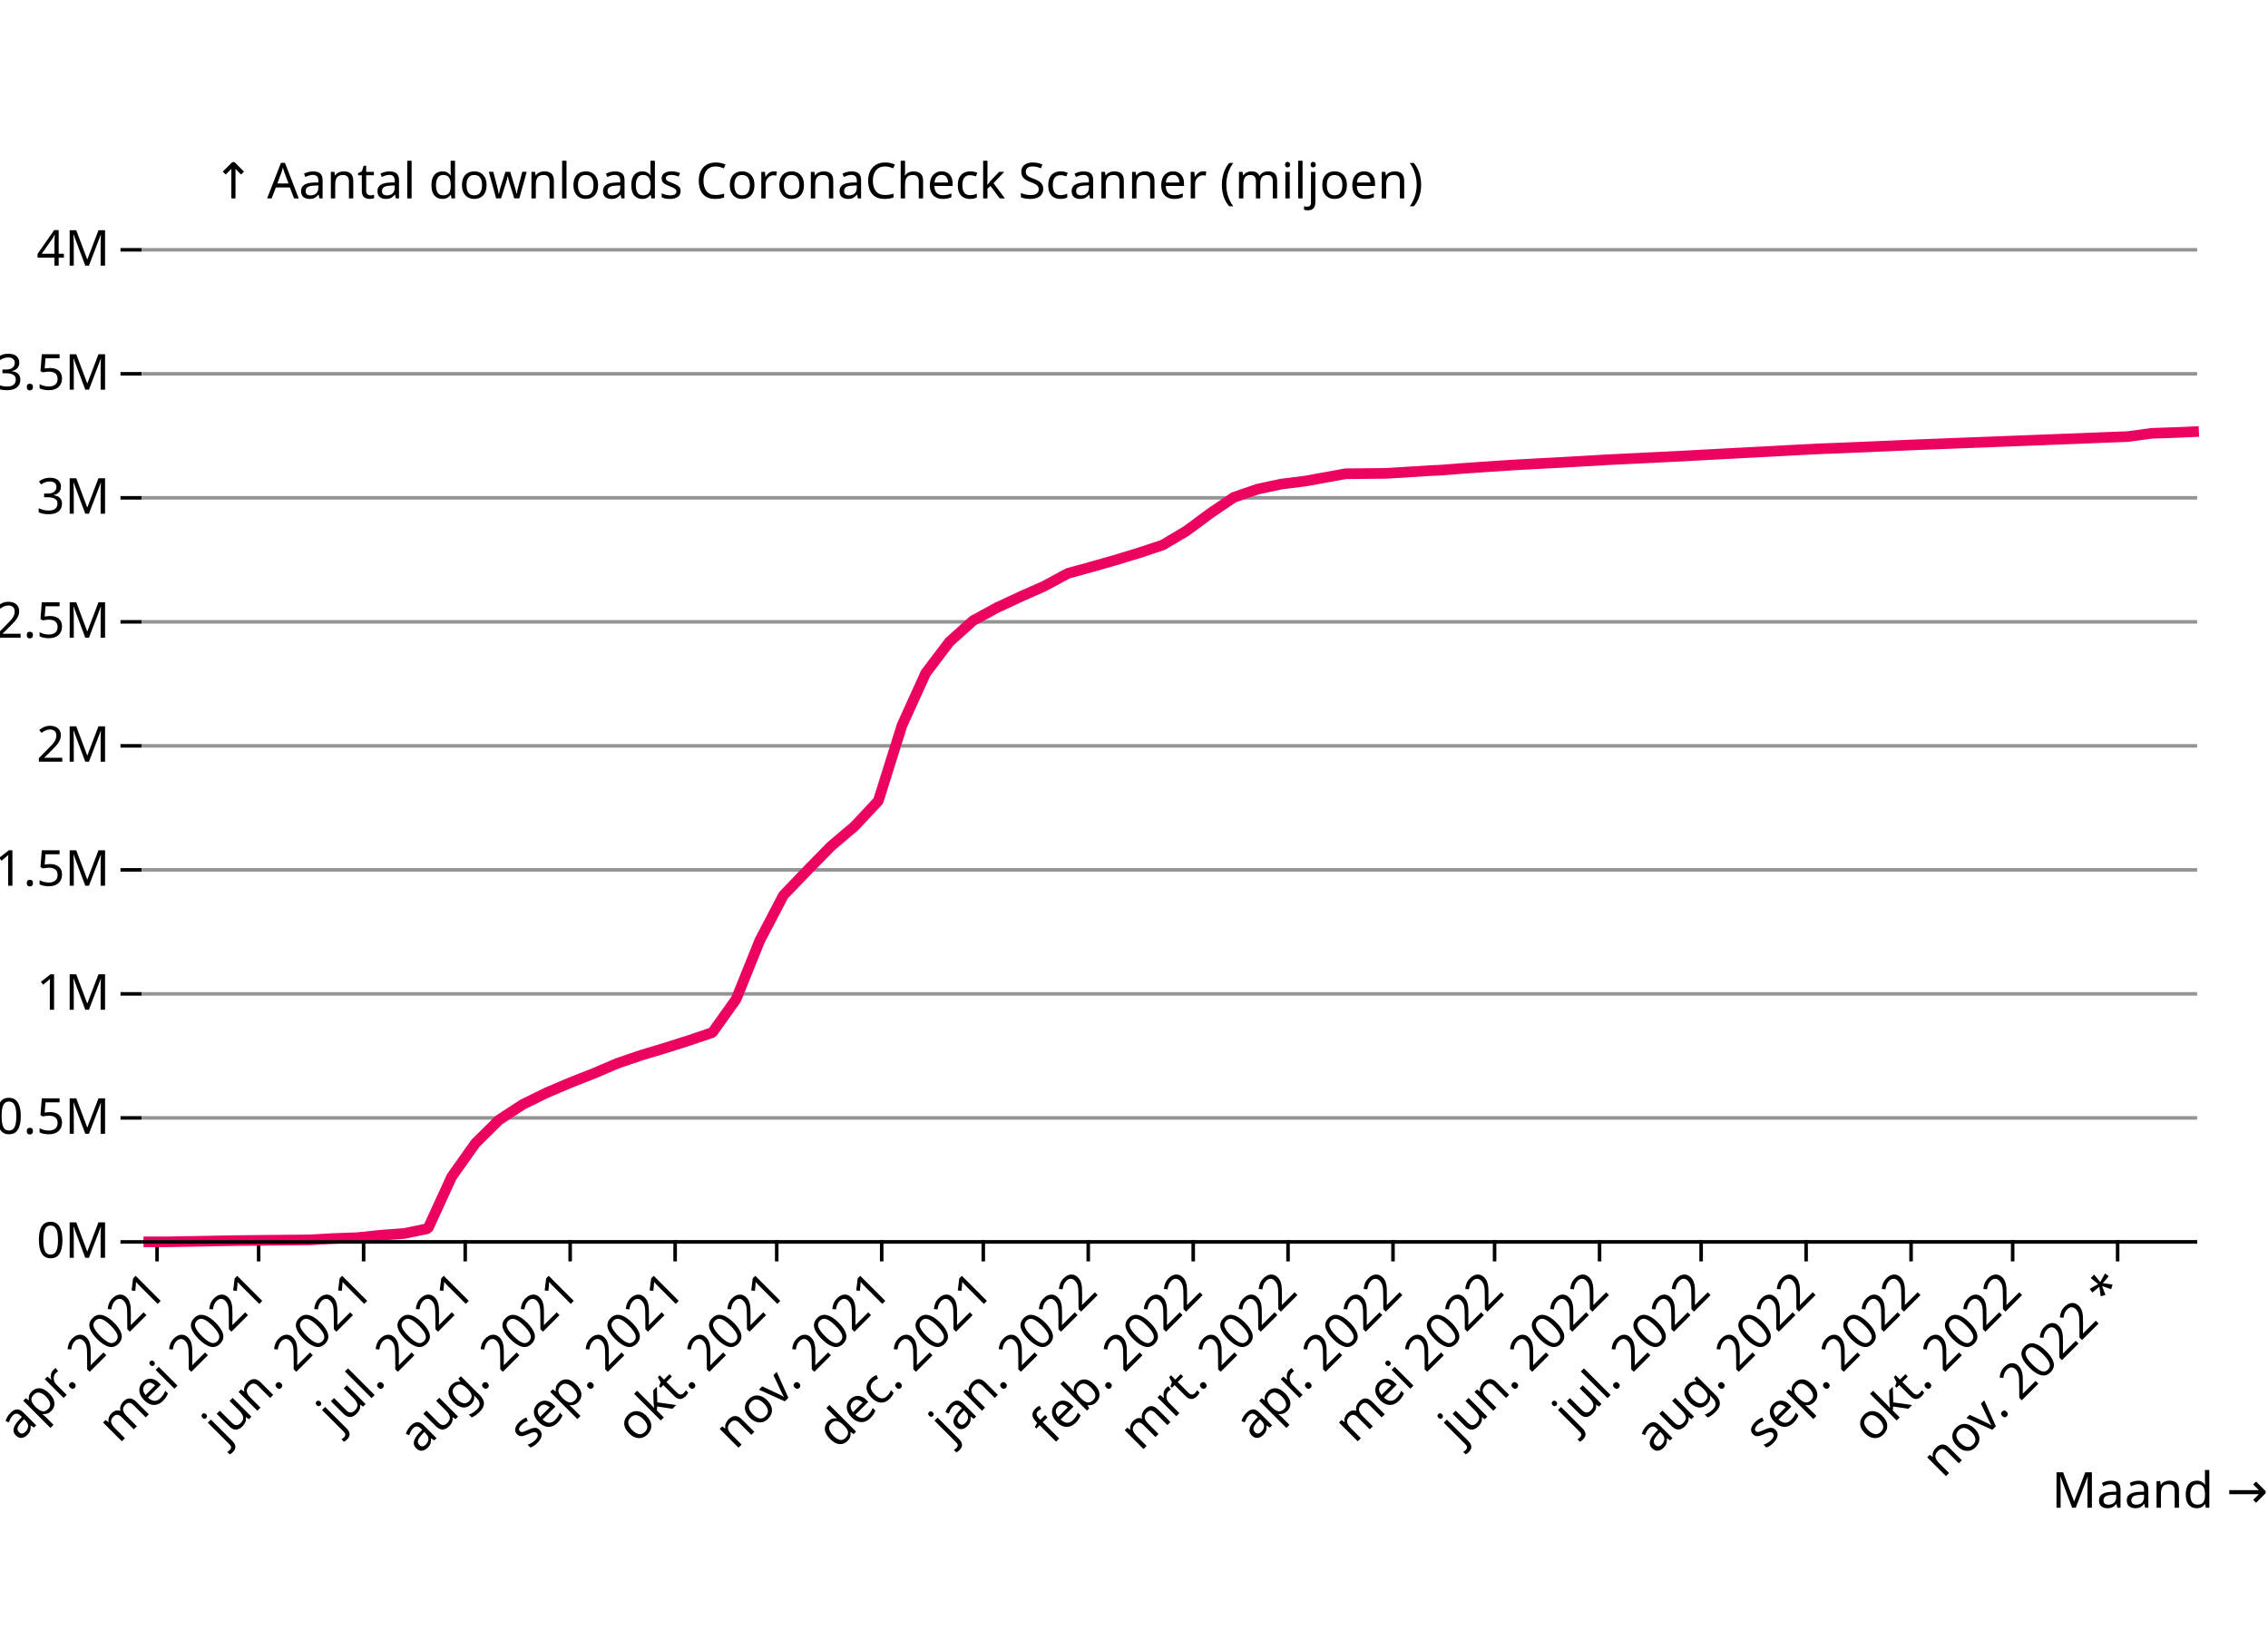
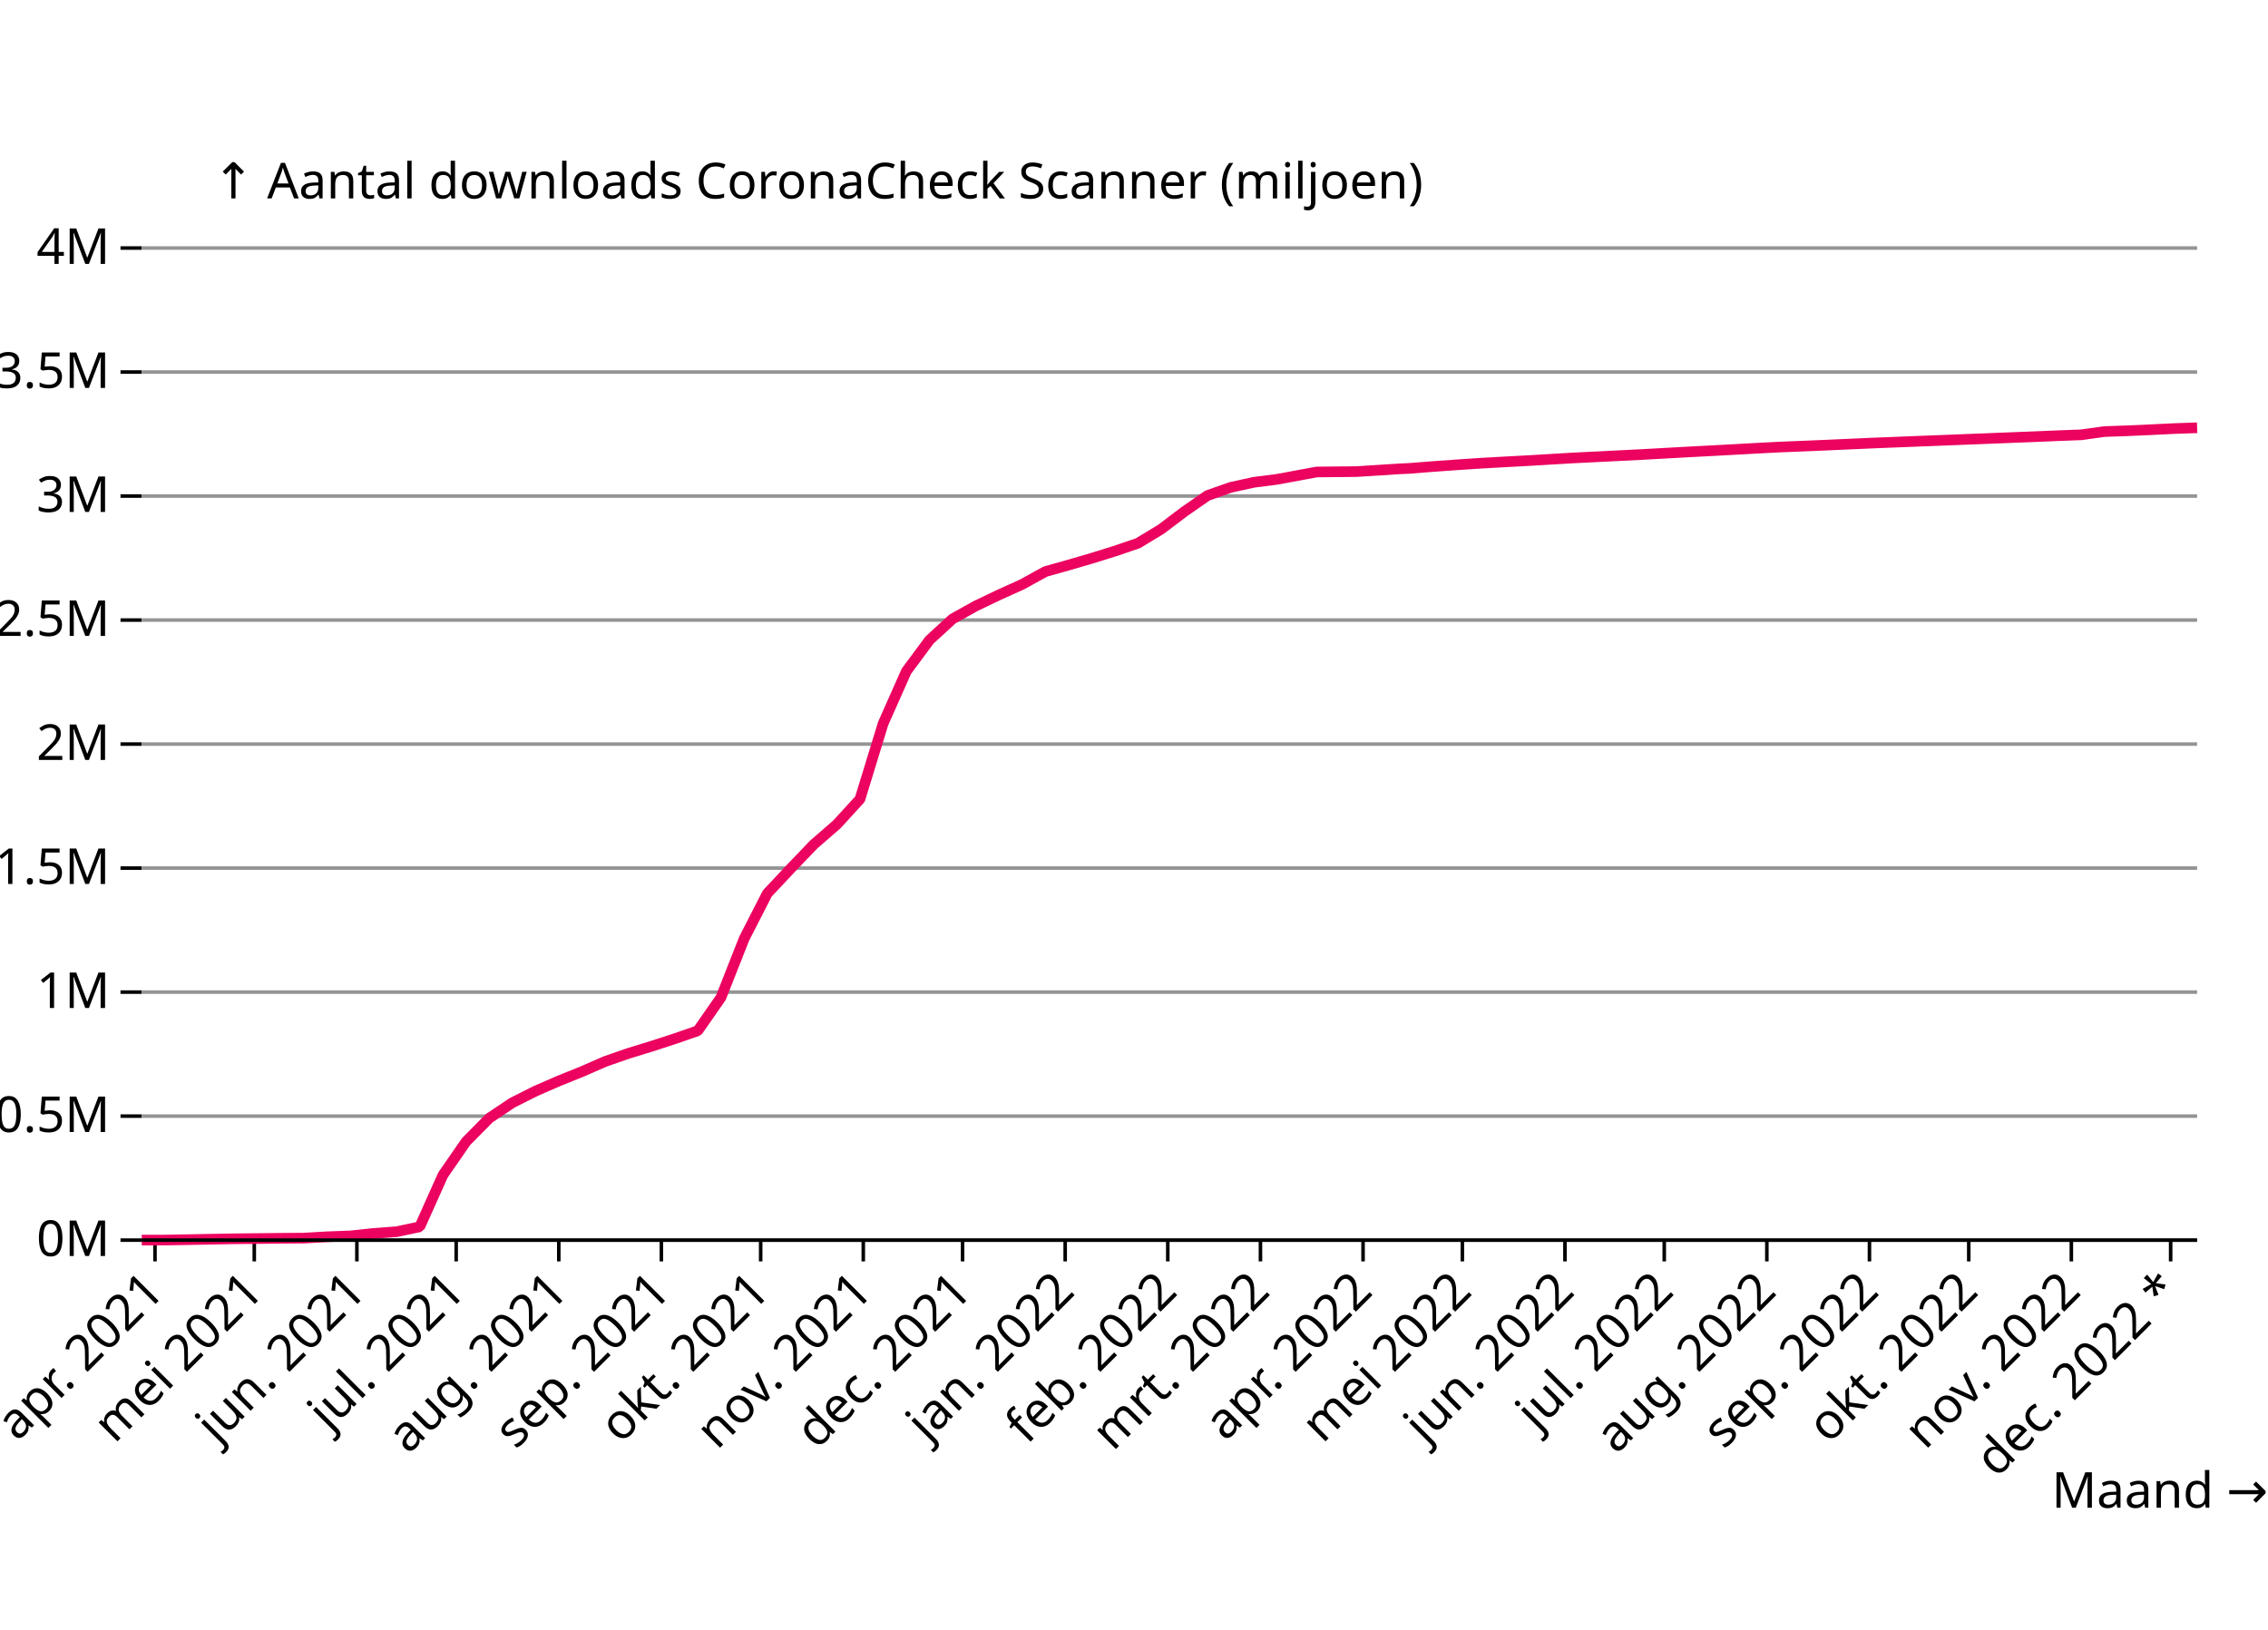
<svg xmlns="http://www.w3.org/2000/svg" class="plot" fill="currentColor" text-anchor="middle" width="640" height="460" viewBox="0 0 640 400" style="font-family: 'RO Sans', sans-serif; font-size: 14px;">
  <style>
        line[stroke-opacity] {
            stroke-opacity: 1;
            stroke: #949494;
        }
</style>
  <g transform="translate(40,0)" fill="none" text-anchor="end">
-     <g class="tick" opacity="1" transform="translate(0,320.5)">
+     <g class="tick" opacity="1" transform="translate(0,320)">
      <line stroke="currentColor" x2="-6" />
      <line stroke="currentColor" x2="580" stroke-opacity="0.1" />
      <text fill="currentColor" x="-9" dy="0.32em">0M</text>
    </g>
-     <g class="tick" opacity="1" transform="translate(0,285.5)">
+     <g class="tick" opacity="1" transform="translate(0,285)">
      <line stroke="currentColor" x2="-6" />
      <line stroke="currentColor" x2="580" stroke-opacity="0.1" />
      <text fill="currentColor" x="-9" dy="0.32em">0.5M</text>
    </g>
-     <g class="tick" opacity="1" transform="translate(0,250.5)">
+     <g class="tick" opacity="1" transform="translate(0,250)">
      <line stroke="currentColor" x2="-6" />
      <line stroke="currentColor" x2="580" stroke-opacity="0.1" />
      <text fill="currentColor" x="-9" dy="0.32em">1M</text>
    </g>
-     <g class="tick" opacity="1" transform="translate(0,215.5)">
+     <g class="tick" opacity="1" transform="translate(0,215)">
      <line stroke="currentColor" x2="-6" />
      <line stroke="currentColor" x2="580" stroke-opacity="0.1" />
      <text fill="currentColor" x="-9" dy="0.32em">1.5M</text>
    </g>
-     <g class="tick" opacity="1" transform="translate(0,180.5)">
+     <g class="tick" opacity="1" transform="translate(0,180)">
      <line stroke="currentColor" x2="-6" />
      <line stroke="currentColor" x2="580" stroke-opacity="0.1" />
      <text fill="currentColor" x="-9" dy="0.32em">2M</text>
    </g>
-     <g class="tick" opacity="1" transform="translate(0,145.5)">
+     <g class="tick" opacity="1" transform="translate(0,145)">
      <line stroke="currentColor" x2="-6" />
      <line stroke="currentColor" x2="580" stroke-opacity="0.1" />
      <text fill="currentColor" x="-9" dy="0.32em">2.5M</text>
    </g>
-     <g class="tick" opacity="1" transform="translate(0,110.5)">
+     <g class="tick" opacity="1" transform="translate(0,110)">
      <line stroke="currentColor" x2="-6" />
      <line stroke="currentColor" x2="580" stroke-opacity="0.1" />
      <text fill="currentColor" x="-9" dy="0.32em">3M</text>
    </g>
-     <g class="tick" opacity="1" transform="translate(0,75.5)">
+     <g class="tick" opacity="1" transform="translate(0,75)">
      <line stroke="currentColor" x2="-6" />
      <line stroke="currentColor" x2="580" stroke-opacity="0.1" />
      <text fill="currentColor" x="-9" dy="0.32em">3.5M</text>
    </g>
-     <g class="tick" opacity="1" transform="translate(0,40.5)">
+     <g class="tick" opacity="1" transform="translate(0,40)">
      <line stroke="currentColor" x2="-6" />
      <line stroke="currentColor" x2="580" stroke-opacity="0.1" />
      <text fill="currentColor" x="-9" dy="0.32em">4M</text>
    </g>
    <text fill="currentColor" transform="translate(20,40)" dy="-1em" text-anchor="start">↑ Aantal downloads CoronaCheck Scanner (miljoen)</text>
  </g>
  <g transform="translate(0,320)" fill="none" text-anchor="middle">
-     <g class="tick" opacity="1" transform="translate(44.32208,0)">
+     <g class="tick" opacity="1" transform="translate(43.73591,0)">
      <line stroke="currentColor" y2="6" />
      <text fill="currentColor" dy="0.32em" transform="translate(0, 11.82843) rotate(-45)" text-anchor="end">apr. 2021</text>
    </g>
-     <g class="tick" opacity="1" transform="translate(72.98764,0)">
+     <g class="tick" opacity="1" transform="translate(71.75523,0)">
      <line stroke="currentColor" y2="6" />
      <text fill="currentColor" dy="0.32em" transform="translate(0, 11.82843) rotate(-45)" text-anchor="end">mei 2021</text>
    </g>
-     <g class="tick" opacity="1" transform="translate(102.6087,0)">
+     <g class="tick" opacity="1" transform="translate(100.7085,0)">
      <line stroke="currentColor" y2="6" />
      <text fill="currentColor" dy="0.32em" transform="translate(0, 11.82843) rotate(-45)" text-anchor="end">jun. 2021</text>
    </g>
-     <g class="tick" opacity="1" transform="translate(131.2743,0)">
+     <g class="tick" opacity="1" transform="translate(128.7279,0)">
      <line stroke="currentColor" y2="6" />
      <text fill="currentColor" dy="0.32em" transform="translate(0, 11.82843) rotate(-45)" text-anchor="end">jul. 2021</text>
    </g>
-     <g class="tick" opacity="1" transform="translate(160.8954,0)">
+     <g class="tick" opacity="1" transform="translate(157.6812,0)">
      <line stroke="currentColor" y2="6" />
      <text fill="currentColor" dy="0.32em" transform="translate(0, 11.82843) rotate(-45)" text-anchor="end">aug. 2021</text>
    </g>
-     <g class="tick" opacity="1" transform="translate(190.5165,0)">
+     <g class="tick" opacity="1" transform="translate(186.6345,0)">
      <line stroke="currentColor" y2="6" />
      <text fill="currentColor" dy="0.32em" transform="translate(0, 11.82843) rotate(-45)" text-anchor="end">sep. 2021</text>
    </g>
-     <g class="tick" opacity="1" transform="translate(219.182,0)">
+     <g class="tick" opacity="1" transform="translate(214.6538,0)">
      <line stroke="currentColor" y2="6" />
      <text fill="currentColor" dy="0.32em" transform="translate(0, 11.82843) rotate(-45)" text-anchor="end">okt. 2021</text>
    </g>
-     <g class="tick" opacity="1" transform="translate(248.8031,0)">
+     <g class="tick" opacity="1" transform="translate(243.6071,0)">
      <line stroke="currentColor" y2="6" />
      <text fill="currentColor" dy="0.32em" transform="translate(0, 11.82843) rotate(-45)" text-anchor="end">nov. 2021</text>
    </g>
-     <g class="tick" opacity="1" transform="translate(277.4687,0)">
+     <g class="tick" opacity="1" transform="translate(271.6264,0)">
      <line stroke="currentColor" y2="6" />
      <text fill="currentColor" dy="0.32em" transform="translate(0, 11.82843) rotate(-45)" text-anchor="end">dec. 2021</text>
    </g>
-     <g class="tick" opacity="1" transform="translate(307.0898,0)">
+     <g class="tick" opacity="1" transform="translate(300.5797,0)">
      <line stroke="currentColor" y2="6" />
      <text fill="currentColor" dy="0.32em" transform="translate(0, 11.82843) rotate(-45)" text-anchor="end">jan. 2022</text>
    </g>
-     <g class="tick" opacity="1" transform="translate(336.7109,0)">
+     <g class="tick" opacity="1" transform="translate(329.533,0)">
      <line stroke="currentColor" y2="6" />
      <text fill="currentColor" dy="0.32em" transform="translate(0, 11.82843) rotate(-45)" text-anchor="end">feb. 2022</text>
    </g>
-     <g class="tick" opacity="1" transform="translate(363.4654,0)">
+     <g class="tick" opacity="1" transform="translate(355.6844,0)">
      <line stroke="currentColor" y2="6" />
      <text fill="currentColor" dy="0.32em" transform="translate(0, 11.82843) rotate(-45)" text-anchor="end">mrt. 2022</text>
    </g>
-     <g class="tick" opacity="1" transform="translate(393.0865,0)">
+     <g class="tick" opacity="1" transform="translate(384.6377,0)">
      <line stroke="currentColor" y2="6" />
      <text fill="currentColor" dy="0.32em" transform="translate(0, 11.82843) rotate(-45)" text-anchor="end">apr. 2022</text>
    </g>
-     <g class="tick" opacity="1" transform="translate(421.7521,0)">
+     <g class="tick" opacity="1" transform="translate(412.657,0)">
      <line stroke="currentColor" y2="6" />
      <text fill="currentColor" dy="0.32em" transform="translate(0, 11.82843) rotate(-45)" text-anchor="end">mei 2022</text>
    </g>
-     <g class="tick" opacity="1" transform="translate(451.3731,0)">
+     <g class="tick" opacity="1" transform="translate(441.6103,0)">
      <line stroke="currentColor" y2="6" />
      <text fill="currentColor" dy="0.32em" transform="translate(0, 11.82843) rotate(-45)" text-anchor="end">jun. 2022</text>
    </g>
-     <g class="tick" opacity="1" transform="translate(480.0387,0)">
+     <g class="tick" opacity="1" transform="translate(469.6296,0)">
      <line stroke="currentColor" y2="6" />
      <text fill="currentColor" dy="0.32em" transform="translate(0, 11.82843) rotate(-45)" text-anchor="end">jul. 2022</text>
    </g>
-     <g class="tick" opacity="1" transform="translate(509.6598,0)">
+     <g class="tick" opacity="1" transform="translate(498.5829,0)">
      <line stroke="currentColor" y2="6" />
      <text fill="currentColor" dy="0.32em" transform="translate(0, 11.82843) rotate(-45)" text-anchor="end">aug. 2022</text>
    </g>
-     <g class="tick" opacity="1" transform="translate(539.2809,0)">
+     <g class="tick" opacity="1" transform="translate(527.5362,0)">
      <line stroke="currentColor" y2="6" />
      <text fill="currentColor" dy="0.32em" transform="translate(0, 11.82843) rotate(-45)" text-anchor="end">sep. 2022</text>
    </g>
-     <g class="tick" opacity="1" transform="translate(567.9465,0)">
+     <g class="tick" opacity="1" transform="translate(555.5556,0)">
      <line stroke="currentColor" y2="6" />
      <text fill="currentColor" dy="0.32em" transform="translate(0, 11.82843) rotate(-45)" text-anchor="end">okt. 2022</text>
    </g>
-     <g class="tick" opacity="1" transform="translate(597.5675,0)">
+     <g class="tick" opacity="1" transform="translate(584.5089,0)">
      <line stroke="currentColor" y2="6" />
-       <text fill="currentColor" dy="0.32em" transform="translate(0, 11.82843) rotate(-45)" text-anchor="end">nov. 2022 *</text>
+       <text fill="currentColor" dy="0.32em" transform="translate(0, 11.82843) rotate(-45)" text-anchor="end">nov. 2022</text>
+     </g>
+     <g class="tick" opacity="1" transform="translate(612.5282,0)">
+       <line stroke="currentColor" y2="6" />
+       <text fill="currentColor" dy="0.32em" transform="translate(0, 11.82843) rotate(-45)" text-anchor="end">dec. 2022 *</text>
    </g>
    <text fill="currentColor" transform="translate(640,80)" dy="-0.32em" text-anchor="end">Maand →</text>
  </g>
-   <g fill="none" stroke="#ec025f" stroke-width="3" stroke-miterlimit="1" transform="translate(0.5,0.5)">
-     <path d="M40,319.983L46.689,319.977L53.377,319.865L60.066,319.739L66.755,319.618L73.443,319.552L80.132,319.484L86.82,319.43L93.509,319.05L100.198,318.809L106.886,318.117L113.575,317.623L120.264,316.233L126.952,301.636L133.641,292.184L140.329,285.571L147.018,281.205L153.707,277.922L160.395,275.071L167.084,272.438L173.773,269.579L180.461,267.305L187.15,265.298L193.839,263.173L200.527,260.909L207.216,251.522L213.904,234.934L220.593,222.156L227.282,215.192L233.97,208.365L240.659,202.681L247.348,195.536L254.036,174.21L260.725,159.478L267.414,150.648L274.102,144.649L280.791,141.014L287.479,137.89L294.168,134.931L300.857,131.32L307.545,129.481L314.234,127.573L320.923,125.541L327.611,123.313L334.3,119.345L340.988,114.395L340.988,114.395L347.677,109.856L354.366,107.551L361.054,106.118L367.743,105.283L379.209,103.207L390.675,103.097L403.097,102.323L405.964,102.192L412.652,101.673L419.341,101.209L426.03,100.767L432.718,100.396L439.407,100.045L446.096,99.664L452.784,99.269L459.473,98.946L466.161,98.618L472.85,98.289L479.539,97.925L486.227,97.566L492.916,97.217L499.605,96.868L506.293,96.504L512.982,96.166L519.671,95.905L526.359,95.627L533.048,95.334L539.736,95.044L546.425,94.784L553.114,94.523L559.802,94.273L566.491,94.01L573.18,93.755L579.868,93.494L586.557,93.237L593.245,92.965L599.934,92.716L606.623,91.798L613.311,91.571L620,91.276" />
+   <g fill="none" stroke="#ec025f" stroke-width="3" stroke-miterlimit="1">
+     <path d="M40,319.983L46.538,319.977L53.076,319.865L59.614,319.739L66.151,319.618L72.689,319.552L79.227,319.484L85.765,319.43L92.303,319.05L98.841,318.809L105.378,318.117L111.916,317.623L118.454,316.233L124.992,301.636L131.53,292.184L138.068,285.571L144.605,281.205L151.143,277.922L157.681,275.071L164.219,272.438L170.757,269.579L177.295,267.305L183.833,265.298L190.37,263.173L196.908,260.909L203.446,251.522L209.984,234.934L216.522,222.156L223.06,215.192L229.597,208.365L236.135,202.681L242.673,195.536L249.211,174.21L255.749,159.478L262.287,150.648L268.824,144.649L275.362,141.014L281.9,137.89L288.438,134.931L294.976,131.32L301.514,129.481L308.052,127.573L314.589,125.541L321.127,123.313L327.665,119.345L334.203,114.395L334.203,114.395L340.741,109.856L347.279,107.551L353.816,106.118L360.354,105.283L371.562,103.207L382.77,103.097L394.911,102.323L397.713,102.192L404.251,101.673L410.789,101.209L417.327,100.767L423.865,100.396L430.403,100.045L436.94,99.664L443.478,99.269L450.016,98.946L456.554,98.618L463.092,98.289L469.63,97.925L476.167,97.566L482.705,97.217L489.243,96.868L495.781,96.504L502.319,96.166L508.857,95.905L515.395,95.627L521.932,95.334L528.47,95.044L535.008,94.784L541.546,94.523L548.084,94.273L554.622,94.01L561.159,93.755L567.697,93.494L574.235,93.237L580.773,92.965L587.311,92.716L593.849,91.798L600.386,91.571L606.924,91.276L613.462,90.959L620,90.727" />
  </g>
-   <g stroke="currentColor" transform="translate(0,0.5)">
+   <g stroke="currentColor">
    <line x1="40" x2="620" y1="320" y2="320" />
  </g>
</svg>
